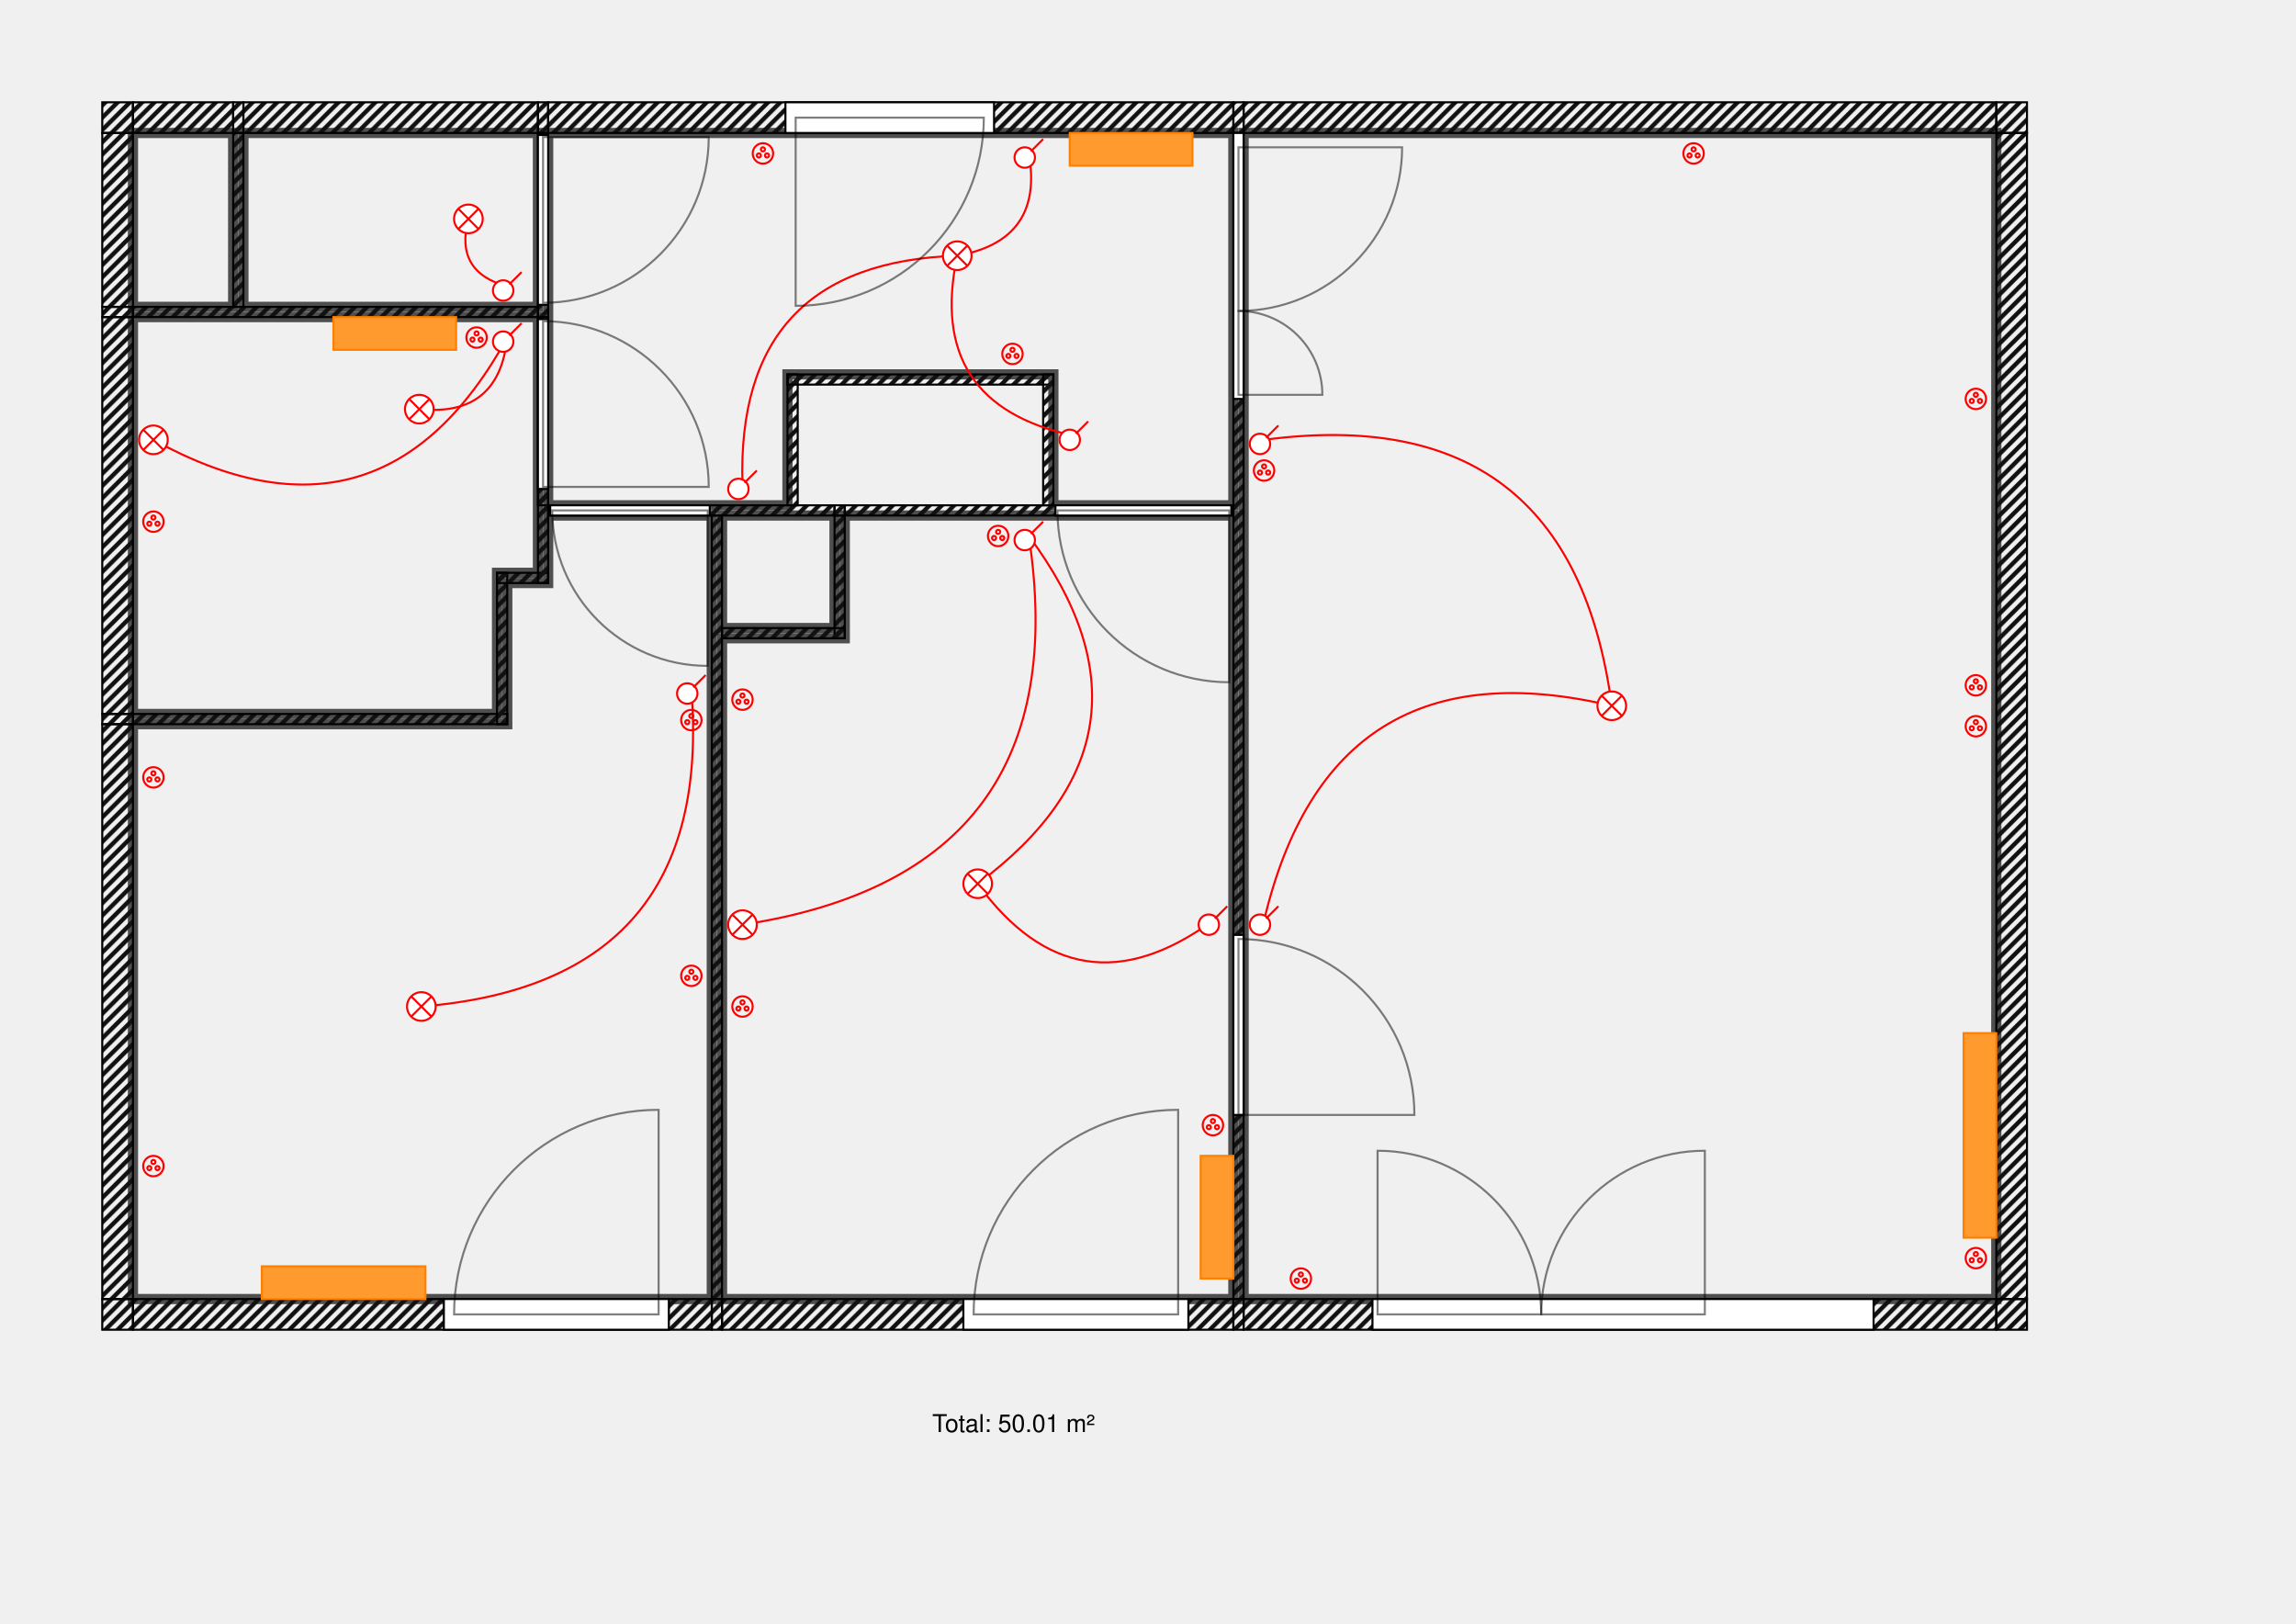
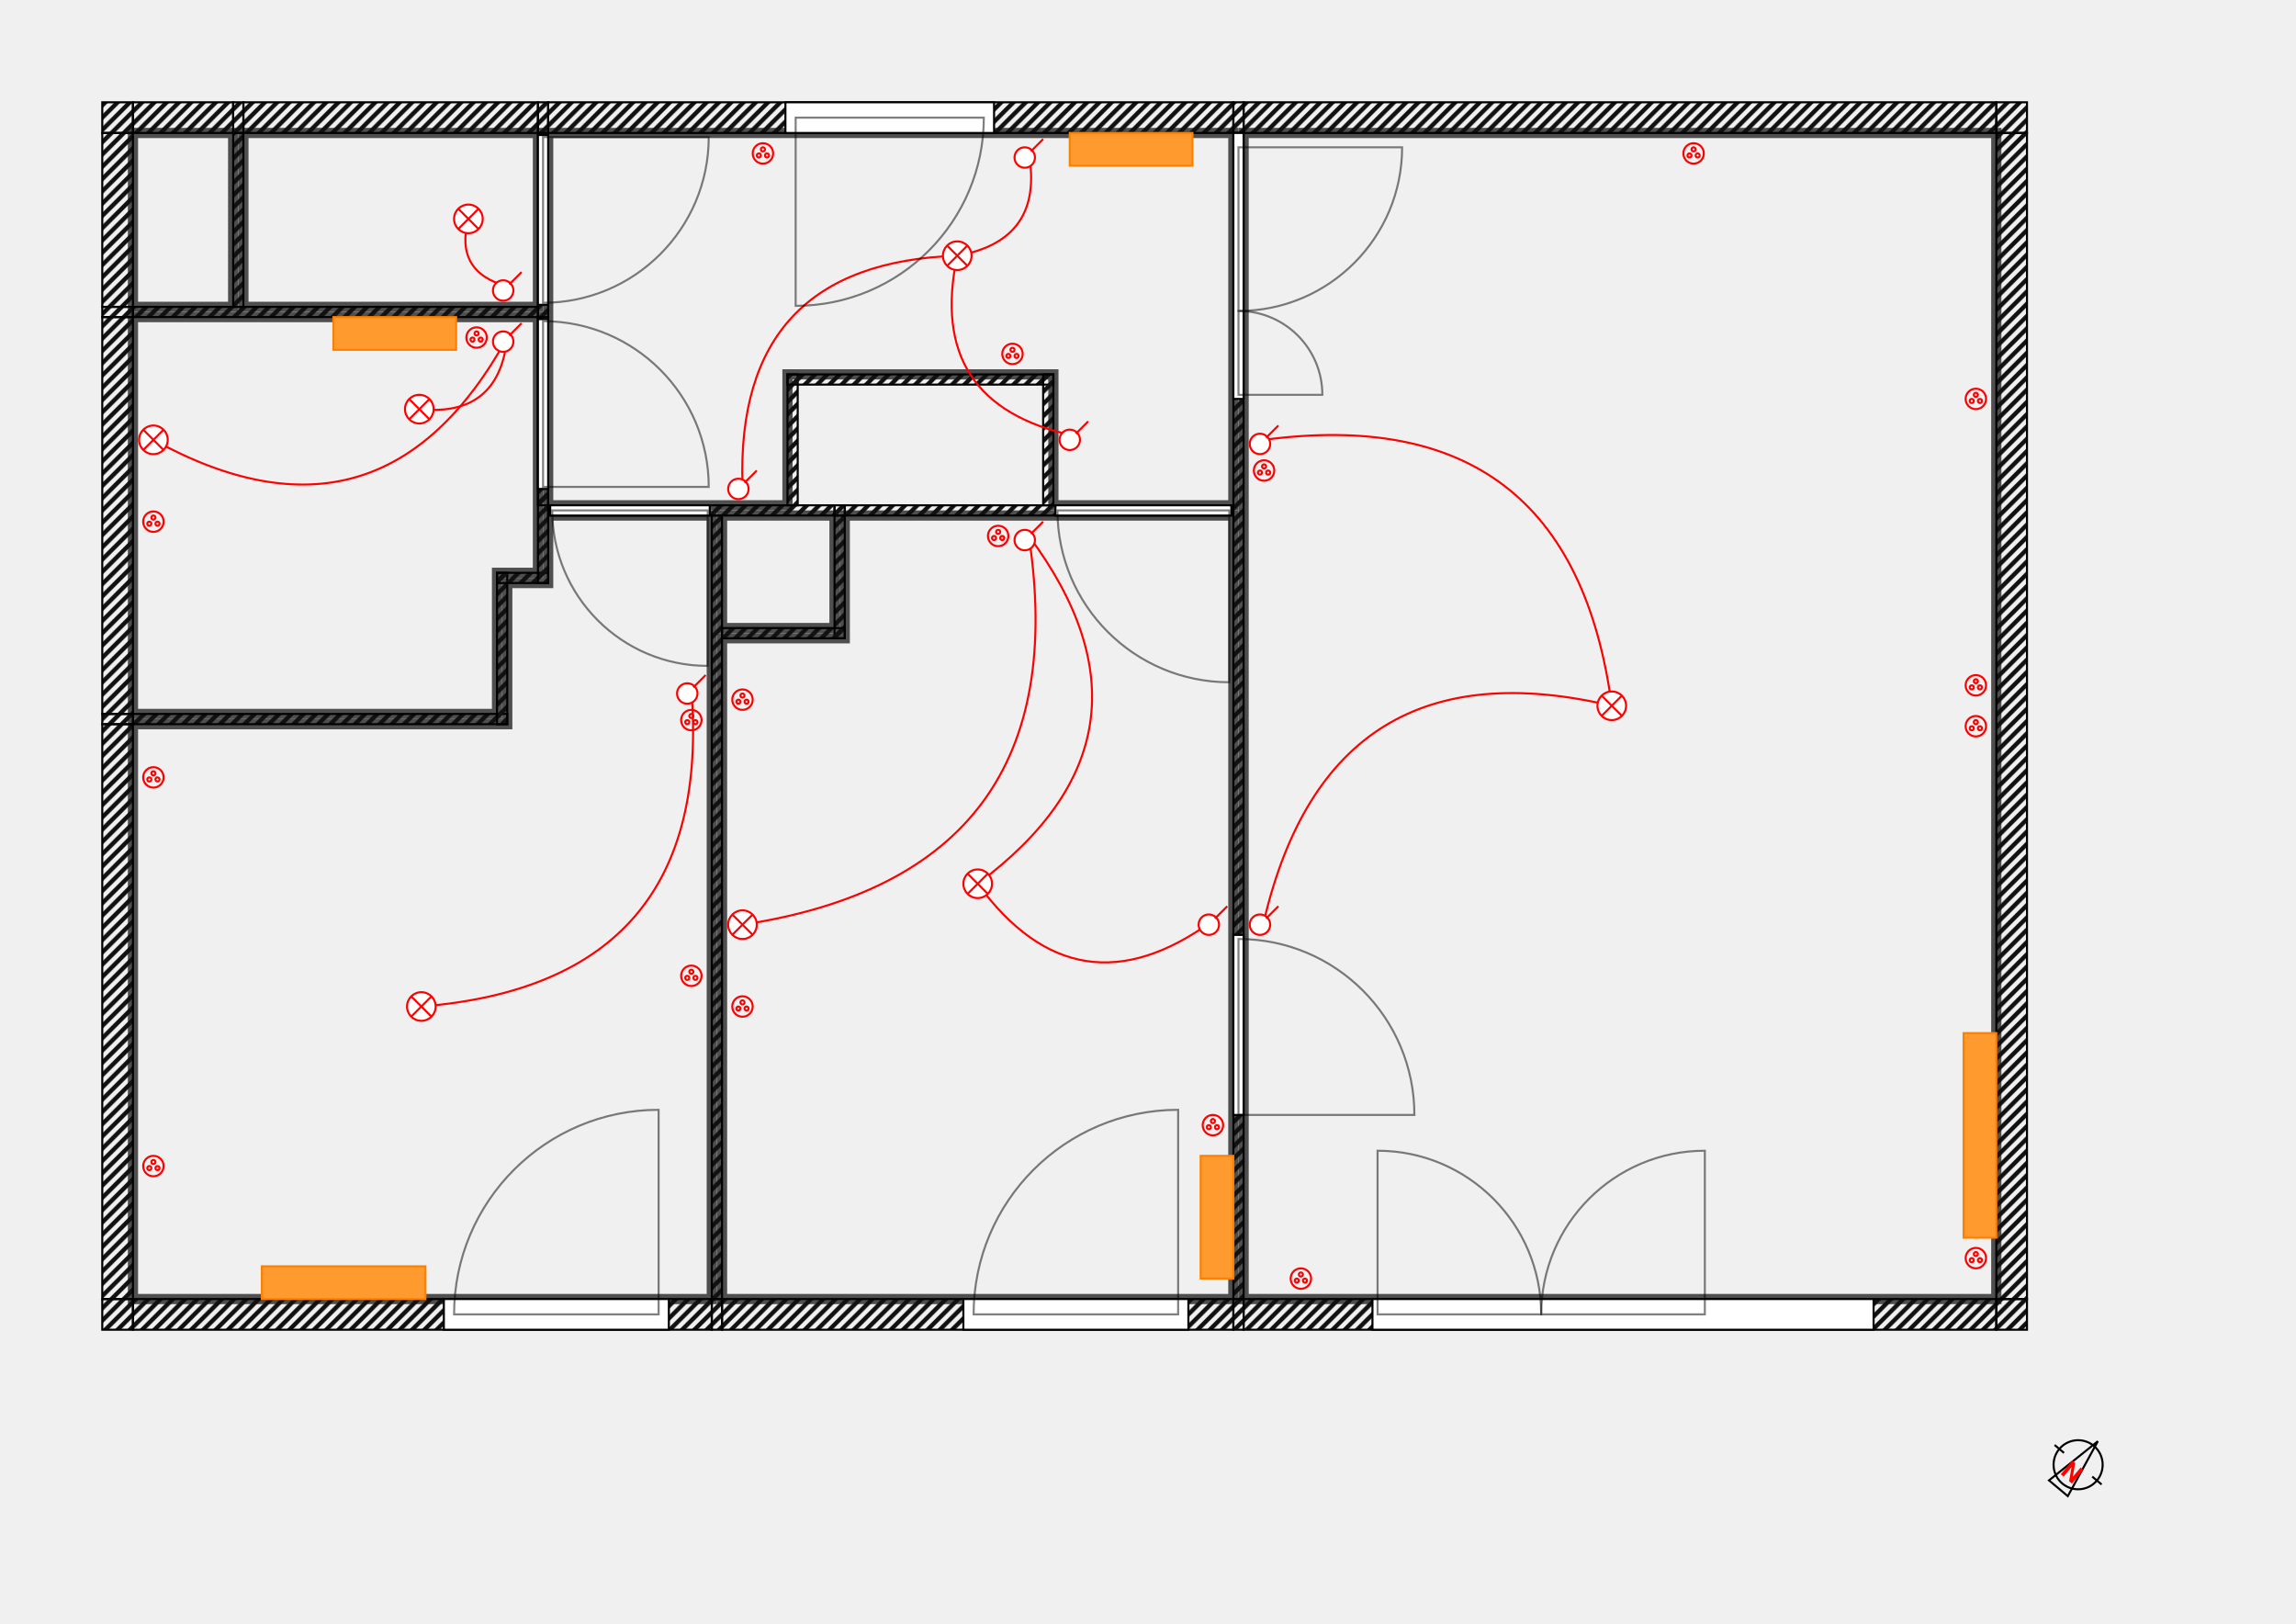
<svg xmlns="http://www.w3.org/2000/svg" xmlns:xlink="http://www.w3.org/1999/xlink" width="297mm" height="210mm">
  <style type="text/css">svg {
    font-family: "Helvetica Neue", Helvetica, Arial, sans-serif;
}

/** INTERACTIONS **/
.component-panel {
    fill: url(#steel_gradient);
    stroke: #dcdcdc;
    stroke-width: 1px;
}
.component-title {
    font-family: Arial, sans-serif;
    font-weight:bold;
}
.button {
    fill: url(#steel_gradient);
    stroke: #dcdcdc;
    stroke-width: 1px;
    pointer-events: all;
    cursor: pointer;
}
.button:hover {
    fill: url(#steel_gradient_hover);
}
.button-content {
    fill: #666666;
    pointer-events: none;
    font-family: Arial, sans-serif;
    font-weight:bold;
}

.show_hover {
    opacity: 0.0;
}

.show_hover:hover {
    opacity: 1.0;
}

.room-stroke {
    fill: rgba(255, 255, 255, 0);
    stroke: #4f4f4f;
    stroke-width: 5px;
}

.room-floor {
    fill:  url(#steel_gradient); /*rgba(245, 245, 220, 0.72);*/
    opacity: 0.8;
    stroke-width: 3px;
}

.room-name {
    font-weight: bold;
    text-decoration: underline;
}

.dimension {
    font-weight: lighter;
}

.wall {
    fill: url(#stripes);
    stroke: black;
    stroke-width: 1px;
}

use.symbol {
    stroke: red;
    fill: none;
}

.symbol-link {
    stroke: red;
    stroke-opacity: 0.4;
}</style>
  <style type="text/css">.radiator {
  fill: #FE9A2E;
  stroke: #FF8000;
}</style>
  <style type="text/css">.opening-base {
  stroke: black;
  fill: white;
}

.casement {
  fill: none;
  stroke: black;
  opacity: 0.5;
}</style>
  <defs>
    <pattern id="stripes" x="0" y="0" width="6" height="6" patternUnits="userSpaceOnUse">
      <g stroke="none" stroke-width="1" fill="none" fill-rule="evenodd">
        <g fill="#111">
          <polygon points="0 6 6 0 3 0 0 3" />
          <polygon points="6 6 6 3 3 6" />
        </g>
      </g>
    </pattern>
    <linearGradient id="steel_gradient" x1="50%" y1="100%" x2="50%" y2="0%">
      <stop offset="0%" style="stop-color:rgb(255,255,255);stop-opacity:1" />
      <stop offset="5%" style="stop-color:rgb(255,255,255);stop-opacity:1" />
      <stop offset="100%" style="stop-color:rgb(246,246,246);stop-opacity:1" />
    </linearGradient>
    <linearGradient id="steel_gradient_hover" x1="50%" y1="100%" x2="50%" y2="0%">
      <stop offset="0%" style="stop-color:rgb(246,246,246);stop-opacity:1" />
      <stop offset="5%" style="stop-color:rgb(246,246,246);stop-opacity:1" />
      <stop offset="100%" style="stop-color:rgb(255,255,255);stop-opacity:1" />
    </linearGradient>
    <g id="room-object-ceiling_light">
      <ellipse ry="7" rx="7" cy="0" cx="0" fill="#fff" />
      <line y2="5" x2="5" y1="-5" x1="-5" />
      <line y2="-5" x2="5" y1="5" x1="-5" />
    </g>
+     <g id="wall-object-switch-simple">
+       <ellipse ry="5" rx="5" cy="2" cx="-2" fill="#fff" />
+       <line y2="-7" x2="7" y1="-1" x1="1" />
+     </g>
    <g id="wall-object-power-outlet">
      <ellipse ry="5" rx="5" cy="0" cx="0" />
      <ellipse ry="1" rx="1" cy="1" cx="-2" />
      <ellipse ry="1" rx="1" cy="1" cx="2" />
      <ellipse ry="1" rx="1" cy="-2" cx="0" />
    </g>
-     <g id="wall-object-switch-simple">
-       <ellipse ry="5" rx="5" cy="2" cx="-2" fill="#fff" />
-       <line y2="-7" x2="7" y1="-1" x1="1" />
+     <g id="symbol-compass">
+       <ellipse ry="12" rx="12" cy="16" cx="16" stroke="black" fill="none" />
+       <path d="m16,1l6,30l-12,0z" stroke="black" fill="none" />
+       <line y2="16" x2="7" y1="16" x1="1" stroke="black" fill="none" />
+       <line y2="16" x2="31" y1="16" x1="25" stroke="black" fill="none" />
+       <text y="25" x="16" text-anchor="middle" font-weight="bold" fill="red">N</text>
    </g>
  </defs>
  <g id="root_component" />
  <g id="root_content">
    <g id="root_panel" transform="translate(608.0,65.0)">
      <g id="floor_apartment" class="floor">
        <polygon points="0.0,0.0 368.0,0.0 368.0,570.0 0.0,570.0" class="room-stroke" />
        <g id="room_dining_room" class="show_hover">
          <polygon points="0.0,0.0 368.0,0.0 368.0,570.0 0.0,570.0" class="room-floor" />
          <text x="184.0" y="285.0" class="room-name" text-anchor="middle">dining room</text>
          <text x="184.0" y="305.0" text-anchor="middle">20.98 m²</text>
-           <g id="segment_47282903540340">
+           <g id="segment_3061140">
            <line x1="0.0" y1="0.0" x2="0.0" y2="35.0" stroke="black" />
            <line x1="368.0" y1="0.0" x2="368.0" y2="35.0" stroke="black" />
            <line x1="0.0" y1="35.0" x2="368.0" y2="35.0" stroke="black" />
            <text x="184.0" y="50.0" text-anchor="middle" transform="rotate(0.0 184.0, 50.0)" class="dimension">368cm</text>
          </g>
-           <g id="segment_47282900098480">
+           <g id="segment_3058220">
            <line x1="368.0" y1="0.0" x2="333.0" y2="0.0" stroke="black" />
            <line x1="368.0" y1="570.0" x2="333.0" y2="570.0" stroke="black" />
            <line x1="333.0" y1="0.0" x2="333.0" y2="570.0" stroke="black" />
            <text x="318.0" y="285.0" text-anchor="middle" transform="rotate(90.0 318.0, 285.0)" class="dimension">570cm</text>
          </g>
-           <g id="segment_47282900097180">
+           <g id="segment_3056400">
            <line x1="368.0" y1="570.0" x2="368.0" y2="535.0" stroke="black" />
            <line x1="0.0" y1="570.0" x2="0.0" y2="535.0" stroke="black" />
            <line x1="368.0" y1="535.0" x2="0.0" y2="535.0" stroke="black" />
            <text x="184.0" y="520.0" text-anchor="middle" transform="rotate(0.0 184.0, 520.0)" class="dimension">368cm</text>
          </g>
-           <g id="segment_47282901286660">
+           <g id="segment_3177480">
            <line x1="0.0" y1="570.0" x2="25.0" y2="570.0" stroke="black" />
            <line x1="0.0" y1="0.0" x2="25.0" y2="0.0" stroke="black" />
            <line x1="25.0" y1="570.0" x2="25.0" y2="0.0" stroke="black" />
            <text x="40.0" y="285.0" text-anchor="middle" transform="rotate(90.0 40.0, 285.0)" class="dimension">570cm</text>
          </g>
        </g>
        <polygon points="-5.0,0.0 -340.0,0.0 -340.0,182.0 -223.0,182.0 -223.0,118.0 -93.0,118.0 -93.0,182.0 -5.0,182.0" class="room-stroke" />
        <g id="room_hall" class="show_hover">
          <polygon points="-5.0,0.0 -340.0,0.0 -340.0,182.0 -223.0,182.0 -223.0,118.0 -93.0,118.0 -93.0,182.0 -5.0,182.0" class="room-floor" />
          <text x="-172.5" y="91.0" class="room-name" text-anchor="middle">hall</text>
          <text x="-172.5" y="111.0" text-anchor="middle">5.27 m²</text>
-           <g id="segment_47282900132620">
+           <g id="segment_19333080">
            <line x1="-5.0" y1="0.0" x2="-5.0" y2="35.0" stroke="black" />
            <line x1="-340.0" y1="0.0" x2="-340.0" y2="35.0" stroke="black" />
            <line x1="-5.0" y1="35.0" x2="-340.0" y2="35.0" stroke="black" />
            <text x="-172.5" y="50.0" text-anchor="middle" transform="rotate(0.0 -172.5, 50.0)" class="dimension">335cm</text>
          </g>
-           <g id="segment_47282903413100">
+           <g id="segment_23293440">
            <line x1="-340.0" y1="0.0" x2="-315.0" y2="0.0" stroke="black" />
            <line x1="-340.0" y1="182.0" x2="-315.0" y2="182.0" stroke="black" />
            <line x1="-315.0" y1="0.0" x2="-315.0" y2="182.0" stroke="black" />
            <text x="-300.0" y="91.0" text-anchor="middle" transform="rotate(90.0 -300.0, 91.0)" class="dimension">182cm</text>
          </g>
-           <g id="segment_47282902701960">
+           <g id="segment_21484840">
            <line x1="-340.0" y1="182.0" x2="-340.0" y2="157.0" stroke="black" />
            <line x1="-223.0" y1="182.0" x2="-223.0" y2="157.0" stroke="black" />
            <line x1="-340.0" y1="157.0" x2="-223.0" y2="157.0" stroke="black" />
            <text x="-281.5" y="142.0" text-anchor="middle" transform="rotate(0.0 -281.5, 142.0)" class="dimension">117cm</text>
          </g>
-           <g id="segment_47282900145860">
+           <g id="segment_19329120">
            <line x1="-223.0" y1="182.0" x2="-248.0" y2="182.0" stroke="black" />
            <line x1="-223.0" y1="118.0" x2="-248.0" y2="118.0" stroke="black" />
            <line x1="-248.0" y1="182.0" x2="-248.0" y2="118.0" stroke="black" />
            <text x="-263.0" y="150.0" text-anchor="middle" transform="rotate(90.0 -263.0, 150.0)" class="dimension">64cm</text>
          </g>
-           <g id="segment_47282900144280">
+           <g id="segment_19328140">
            <line x1="-223.0" y1="118.0" x2="-223.0" y2="93.0" stroke="black" />
            <line x1="-93.0" y1="118.0" x2="-93.0" y2="93.0" stroke="black" />
            <line x1="-223.0" y1="93.0" x2="-93.0" y2="93.0" stroke="black" />
            <text x="-158.0" y="78.0" text-anchor="middle" transform="rotate(0.0 -158.0, 78.0)" class="dimension">130cm</text>
          </g>
-           <g id="segment_47282900142300">
+           <g id="segment_19326600">
            <line x1="-93.0" y1="118.0" x2="-68.0" y2="118.0" stroke="black" />
            <line x1="-93.0" y1="182.0" x2="-68.0" y2="182.0" stroke="black" />
            <line x1="-68.0" y1="118.0" x2="-68.0" y2="182.0" stroke="black" />
            <text x="-53.0" y="150.0" text-anchor="middle" transform="rotate(90.0 -53.0, 150.0)" class="dimension">64cm</text>
          </g>
-           <g id="segment_47282901876960">
+           <g id="segment_3274320">
            <line x1="-93.0" y1="182.0" x2="-93.0" y2="157.0" stroke="black" />
            <line x1="-5.0" y1="182.0" x2="-5.0" y2="157.0" stroke="black" />
            <line x1="-93.0" y1="157.0" x2="-5.0" y2="157.0" stroke="black" />
            <text x="-49.0" y="142.0" text-anchor="middle" transform="rotate(0.0 -49.0, 142.0)" class="dimension">88cm</text>
          </g>
-           <g id="segment_47282901280000">
+           <g id="segment_3144540">
            <line x1="-5.0" y1="182.0" x2="-30.0" y2="182.0" stroke="black" />
            <line x1="-5.0" y1="0.0" x2="-30.0" y2="0.0" stroke="black" />
            <line x1="-30.0" y1="182.0" x2="-30.0" y2="0.0" stroke="black" />
            <text x="-45.0" y="91.0" text-anchor="middle" transform="rotate(90.0 -45.0, 91.0)" class="dimension">182cm</text>
          </g>
        </g>
        <polygon points="-345.0,0.0 -345.0,85.0 -489.0,85.0 -489.0,0.0" class="room-stroke" />
        <g id="room_toilets" class="show_hover">
          <polygon points="-345.0,0.0 -345.0,85.0 -489.0,85.0 -489.0,0.0" class="room-floor" />
          <text x="-417.0" y="42.5" class="room-name" text-anchor="middle">toilets</text>
          <text x="-417.0" y="62.5" text-anchor="middle">1.22 m²</text>
-           <g id="segment_47282903409340">
+           <g id="segment_23277960">
            <line x1="-345.0" y1="0.0" x2="-370.0" y2="0.0" stroke="black" />
            <line x1="-345.0" y1="85.0" x2="-370.0" y2="85.0" stroke="black" />
            <line x1="-370.0" y1="0.0" x2="-370.0" y2="85.0" stroke="black" />
            <text x="-385.0" y="42.5" text-anchor="middle" transform="rotate(90.0 -385.0, 42.5)" class="dimension">85cm</text>
          </g>
-           <g id="segment_47282900120340">
+           <g id="segment_3159240">
            <line x1="-345.0" y1="85.0" x2="-345.0" y2="60.0" stroke="black" />
            <line x1="-489.0" y1="85.0" x2="-489.0" y2="60.0" stroke="black" />
            <line x1="-345.0" y1="60.0" x2="-489.0" y2="60.0" stroke="black" />
            <text x="-417.0" y="45.0" text-anchor="middle" transform="rotate(0.0 -417.0, 45.0)" class="dimension">144cm</text>
          </g>
-           <g id="segment_47282901539760">
+           <g id="segment_23308680">
            <line x1="-489.0" y1="85.0" x2="-464.0" y2="85.0" stroke="black" />
            <line x1="-489.0" y1="0.0" x2="-464.0" y2="0.0" stroke="black" />
            <line x1="-464.0" y1="85.0" x2="-464.0" y2="0.0" stroke="black" />
            <text x="-449.0" y="42.5" text-anchor="middle" transform="rotate(90.0 -449.0, 42.5)" class="dimension">85cm</text>
          </g>
-           <g id="segment_47282900982760">
+           <g id="segment_23023120">
            <line x1="-489.0" y1="0.0" x2="-489.0" y2="35.0" stroke="black" />
            <line x1="-345.0" y1="0.0" x2="-345.0" y2="35.0" stroke="black" />
            <line x1="-489.0" y1="35.0" x2="-345.0" y2="35.0" stroke="black" />
            <text x="-417.0" y="50.0" text-anchor="middle" transform="rotate(0.0 -417.0, 50.0)" class="dimension">144cm</text>
          </g>
        </g>
        <polygon points="-494.0,0.0 -494.0,85.0 -543.0,85.0 -543.0,0.0" class="room-stroke" />
        <g id="room_cmv" class="show_hover">
          <polygon points="-494.0,0.0 -494.0,85.0 -543.0,85.0 -543.0,0.0" class="room-floor" />
          <text x="-518.5" y="42.5" class="room-name" text-anchor="middle">CMV</text>
          <text x="-518.5" y="62.5" text-anchor="middle">0.42 m²</text>
-           <g id="segment_47282901535160">
+           <g id="segment_23290340">
            <line x1="-494.0" y1="0.0" x2="-519.0" y2="0.0" stroke="black" />
            <line x1="-494.0" y1="85.0" x2="-519.0" y2="85.0" stroke="black" />
            <line x1="-519.0" y1="0.0" x2="-519.0" y2="85.0" stroke="black" />
            <text x="-534.0" y="42.5" text-anchor="middle" transform="rotate(90.0 -534.0, 42.5)" class="dimension">85cm</text>
          </g>
-           <g id="segment_47282900114560">
+           <g id="segment_3126980">
            <line x1="-494.0" y1="85.0" x2="-494.0" y2="60.0" stroke="black" />
            <line x1="-543.0" y1="85.0" x2="-543.0" y2="60.0" stroke="black" />
            <line x1="-494.0" y1="60.0" x2="-543.0" y2="60.0" stroke="black" />
            <text x="-518.5" y="45.0" text-anchor="middle" transform="rotate(0.0 -518.5, 45.0)" class="dimension">49cm</text>
          </g>
-           <g id="segment_47282901299440">
+           <g id="segment_23256360">
            <line x1="-543.0" y1="85.0" x2="-508.0" y2="85.0" stroke="black" />
            <line x1="-543.0" y1="0.0" x2="-508.0" y2="0.0" stroke="black" />
            <line x1="-508.0" y1="85.0" x2="-508.0" y2="0.0" stroke="black" />
            <text x="-493.0" y="42.5" text-anchor="middle" transform="rotate(90.0 -493.0, 42.5)" class="dimension">85cm</text>
          </g>
-           <g id="segment_47282901296740">
+           <g id="segment_23253420">
            <line x1="-543.0" y1="0.0" x2="-543.0" y2="35.0" stroke="black" />
            <line x1="-494.0" y1="0.0" x2="-494.0" y2="35.0" stroke="black" />
            <line x1="-543.0" y1="35.0" x2="-494.0" y2="35.0" stroke="black" />
            <text x="-518.5" y="50.0" text-anchor="middle" transform="rotate(0.0 -518.5, 50.0)" class="dimension">49cm</text>
          </g>
        </g>
        <polygon points="-345.0,90.0 -543.0,90.0 -543.0,284.0 -365.0,284.0 -365.0,215.0 -345.0,215.0" class="room-stroke" />
        <g id="room_bathroom" class="show_hover">
          <polygon points="-345.0,90.0 -543.0,90.0 -543.0,284.0 -365.0,284.0 -365.0,215.0 -345.0,215.0" class="room-floor" />
          <text x="-444.0" y="187.0" class="room-name" text-anchor="middle">bathroom</text>
          <text x="-444.0" y="207.0" text-anchor="middle">3.7 m²</text>
-           <g id="segment_47282900108480">
+           <g id="segment_3106540">
            <line x1="-345.0" y1="90.0" x2="-345.0" y2="115.0" stroke="black" />
            <line x1="-543.0" y1="90.0" x2="-543.0" y2="115.0" stroke="black" />
            <line x1="-345.0" y1="115.0" x2="-543.0" y2="115.0" stroke="black" />
            <text x="-444.0" y="130.0" text-anchor="middle" transform="rotate(0.0 -444.0, 130.0)" class="dimension">198cm</text>
          </g>
-           <g id="segment_47282901627920">
+           <g id="segment_23293100">
            <line x1="-543.0" y1="90.0" x2="-508.0" y2="90.0" stroke="black" />
            <line x1="-543.0" y1="284.0" x2="-508.0" y2="284.0" stroke="black" />
            <line x1="-508.0" y1="90.0" x2="-508.0" y2="284.0" stroke="black" />
            <text x="-493.0" y="187.0" text-anchor="middle" transform="rotate(90.0 -493.0, 187.0)" class="dimension">194cm</text>
          </g>
-           <g id="segment_47282903299840">
+           <g id="segment_23492340">
            <line x1="-543.0" y1="284.0" x2="-543.0" y2="259.0" stroke="black" />
            <line x1="-365.0" y1="284.0" x2="-365.0" y2="259.0" stroke="black" />
            <line x1="-543.0" y1="259.0" x2="-365.0" y2="259.0" stroke="black" />
            <text x="-454.0" y="244.0" text-anchor="middle" transform="rotate(0.0 -454.0, 244.0)" class="dimension">178cm</text>
          </g>
-           <g id="segment_47282903175760">
+           <g id="segment_23313860">
            <line x1="-365.0" y1="284.0" x2="-390.0" y2="284.0" stroke="black" />
            <line x1="-365.0" y1="215.0" x2="-390.0" y2="215.0" stroke="black" />
            <line x1="-390.0" y1="284.0" x2="-390.0" y2="215.0" stroke="black" />
            <text x="-405.0" y="249.5" text-anchor="middle" transform="rotate(90.0 -405.0, 249.5)" class="dimension">69cm</text>
          </g>
-           <g id="segment_47282903097920">
+           <g id="segment_23009600">
            <line x1="-365.0" y1="215.0" x2="-365.0" y2="190.0" stroke="black" />
            <line x1="-345.0" y1="215.0" x2="-345.0" y2="190.0" stroke="black" />
            <line x1="-365.0" y1="190.0" x2="-345.0" y2="190.0" stroke="black" />
            <text x="-355.0" y="175.0" text-anchor="middle" transform="rotate(0.0 -355.0, 175.0)" class="dimension">20cm</text>
          </g>
-           <g id="segment_47282902981100">
+           <g id="segment_21547640">
            <line x1="-345.0" y1="215.0" x2="-370.0" y2="215.0" stroke="black" />
            <line x1="-345.0" y1="90.0" x2="-370.0" y2="90.0" stroke="black" />
            <line x1="-370.0" y1="215.0" x2="-370.0" y2="90.0" stroke="black" />
            <text x="-385.0" y="152.5" text-anchor="middle" transform="rotate(90.0 -385.0, 152.5)" class="dimension">125cm</text>
          </g>
        </g>
        <polygon points="-543.0,289.0 -360.0,289.0 -360.0,220.0 -340.0,220.0 -340.0,187.0 -260.0,187.0 -260.0,570.0 -543.0,570.0" class="room-stroke" />
        <g id="room_bedroom" class="show_hover">
          <polygon points="-543.0,289.0 -360.0,289.0 -360.0,220.0 -340.0,220.0 -340.0,187.0 -260.0,187.0 -260.0,570.0 -543.0,570.0" class="room-floor" />
          <text x="-401.5" y="378.5" class="room-name" text-anchor="middle">bedroom</text>
          <text x="-401.5" y="398.5" text-anchor="middle">8.91 m²</text>
-           <g id="segment_47282903295340">
+           <g id="segment_23445140">
            <line x1="-543.0" y1="289.0" x2="-543.0" y2="314.0" stroke="black" />
            <line x1="-360.0" y1="289.0" x2="-360.0" y2="314.0" stroke="black" />
            <line x1="-543.0" y1="314.0" x2="-360.0" y2="314.0" stroke="black" />
            <text x="-451.5" y="329.0" text-anchor="middle" transform="rotate(0.0 -451.5, 329.0)" class="dimension">183cm</text>
          </g>
-           <g id="segment_47282903162280">
+           <g id="segment_23297460">
            <line x1="-360.0" y1="289.0" x2="-335.0" y2="289.0" stroke="black" />
            <line x1="-360.0" y1="220.0" x2="-335.0" y2="220.0" stroke="black" />
            <line x1="-335.0" y1="289.0" x2="-335.0" y2="220.0" stroke="black" />
            <text x="-320.0" y="254.5" text-anchor="middle" transform="rotate(90.0 -320.0, 254.5)" class="dimension">69cm</text>
          </g>
-           <g id="segment_47282903093380">
+           <g id="segment_22994480">
            <line x1="-360.0" y1="220.0" x2="-360.0" y2="245.0" stroke="black" />
            <line x1="-340.0" y1="220.0" x2="-340.0" y2="245.0" stroke="black" />
            <line x1="-360.0" y1="245.0" x2="-340.0" y2="245.0" stroke="black" />
            <text x="-350.0" y="260.0" text-anchor="middle" transform="rotate(0.0 -350.0, 260.0)" class="dimension">20cm</text>
          </g>
-           <g id="segment_47282902976660">
+           <g id="segment_21468060">
            <line x1="-340.0" y1="220.0" x2="-315.0" y2="220.0" stroke="black" />
            <line x1="-340.0" y1="187.0" x2="-315.0" y2="187.0" stroke="black" />
            <line x1="-315.0" y1="220.0" x2="-315.0" y2="187.0" stroke="black" />
            <text x="-300.0" y="203.5" text-anchor="middle" transform="rotate(90.0 -300.0, 203.5)" class="dimension">33cm</text>
          </g>
-           <g id="segment_47282902696540">
+           <g id="segment_21376780">
            <line x1="-340.0" y1="187.0" x2="-340.0" y2="212.0" stroke="black" />
            <line x1="-260.0" y1="187.0" x2="-260.0" y2="212.0" stroke="black" />
            <line x1="-340.0" y1="212.0" x2="-260.0" y2="212.0" stroke="black" />
            <text x="-300.0" y="227.0" text-anchor="middle" transform="rotate(0.0 -300.0, 227.0)" class="dimension">80cm</text>
          </g>
-           <g id="segment_47282903692040">
+           <g id="segment_3063680">
            <line x1="-260.0" y1="187.0" x2="-285.0" y2="187.0" stroke="black" />
            <line x1="-260.0" y1="570.0" x2="-285.0" y2="570.0" stroke="black" />
            <line x1="-285.0" y1="187.0" x2="-285.0" y2="570.0" stroke="black" />
            <text x="-300.0" y="378.5" text-anchor="middle" transform="rotate(90.0 -300.0, 378.5)" class="dimension">383cm</text>
          </g>
-           <g id="segment_47282902868320">
+           <g id="segment_23510640">
            <line x1="-260.0" y1="570.0" x2="-260.0" y2="535.0" stroke="black" />
            <line x1="-543.0" y1="570.0" x2="-543.0" y2="535.0" stroke="black" />
            <line x1="-260.0" y1="535.0" x2="-543.0" y2="535.0" stroke="black" />
            <text x="-401.5" y="520.0" text-anchor="middle" transform="rotate(0.0 -401.5, 520.0)" class="dimension">283cm</text>
          </g>
-           <g id="segment_47282902883980">
+           <g id="segment_23504560">
            <line x1="-543.0" y1="570.0" x2="-508.0" y2="570.0" stroke="black" />
            <line x1="-543.0" y1="289.0" x2="-508.0" y2="289.0" stroke="black" />
            <line x1="-508.0" y1="570.0" x2="-508.0" y2="289.0" stroke="black" />
            <text x="-493.0" y="429.5" text-anchor="middle" transform="rotate(90.0 -493.0, 429.5)" class="dimension">281cm</text>
          </g>
        </g>
        <polygon points="-255.0,570.0 -5.0,570.0 -5.0,187.0 -195.0,187.0 -195.0,247.0 -255.0,247.0" class="room-stroke" />
        <g id="room_kitchen" class="show_hover">
          <polygon points="-255.0,570.0 -5.0,570.0 -5.0,187.0 -195.0,187.0 -195.0,247.0 -255.0,247.0" class="room-floor" />
          <text x="-130.0" y="378.5" class="room-name" text-anchor="middle">kitchen</text>
          <text x="-130.0" y="398.5" text-anchor="middle">9.22 m²</text>
-           <g id="segment_47282902963220">
+           <g id="segment_3062680">
            <line x1="-255.0" y1="570.0" x2="-255.0" y2="535.0" stroke="black" />
            <line x1="-5.0" y1="570.0" x2="-5.0" y2="535.0" stroke="black" />
            <line x1="-255.0" y1="535.0" x2="-5.0" y2="535.0" stroke="black" />
            <text x="-130.0" y="520.0" text-anchor="middle" transform="rotate(0.0 -130.0, 520.0)" class="dimension">250cm</text>
          </g>
-           <g id="segment_47282901266220">
+           <g id="segment_3112680">
            <line x1="-5.0" y1="570.0" x2="-30.0" y2="570.0" stroke="black" />
            <line x1="-5.0" y1="187.0" x2="-30.0" y2="187.0" stroke="black" />
            <line x1="-30.0" y1="570.0" x2="-30.0" y2="187.0" stroke="black" />
            <text x="-45.0" y="378.5" text-anchor="middle" transform="rotate(90.0 -45.0, 378.5)" class="dimension">383cm</text>
          </g>
-           <g id="segment_47282901752920">
+           <g id="segment_3175500">
            <line x1="-5.0" y1="187.0" x2="-5.0" y2="212.0" stroke="black" />
            <line x1="-195.0" y1="187.0" x2="-195.0" y2="212.0" stroke="black" />
            <line x1="-5.0" y1="212.0" x2="-195.0" y2="212.0" stroke="black" />
            <text x="-100.0" y="227.0" text-anchor="middle" transform="rotate(0.0 -100.0, 227.0)" class="dimension">190cm</text>
          </g>
-           <g id="segment_47282901165200">
+           <g id="segment_23383100">
            <line x1="-195.0" y1="187.0" x2="-170.0" y2="187.0" stroke="black" />
            <line x1="-195.0" y1="247.0" x2="-170.0" y2="247.0" stroke="black" />
            <line x1="-170.0" y1="187.0" x2="-170.0" y2="247.0" stroke="black" />
            <text x="-155.0" y="217.0" text-anchor="middle" transform="rotate(90.0 -155.0, 217.0)" class="dimension">60cm</text>
          </g>
-           <g id="segment_47282900148920">
+           <g id="segment_23170440">
            <line x1="-195.0" y1="247.0" x2="-195.0" y2="272.0" stroke="black" />
            <line x1="-255.0" y1="247.0" x2="-255.0" y2="272.0" stroke="black" />
            <line x1="-195.0" y1="272.0" x2="-255.0" y2="272.0" stroke="black" />
            <text x="-225.0" y="287.0" text-anchor="middle" transform="rotate(0.0 -225.0, 287.0)" class="dimension">60cm</text>
          </g>
-           <g id="segment_47282903678080">
+           <g id="segment_23454320">
            <line x1="-255.0" y1="247.0" x2="-230.0" y2="247.0" stroke="black" />
            <line x1="-255.0" y1="570.0" x2="-230.0" y2="570.0" stroke="black" />
            <line x1="-230.0" y1="247.0" x2="-230.0" y2="570.0" stroke="black" />
            <text x="-215.0" y="408.5" text-anchor="middle" transform="rotate(90.0 -215.0, 408.5)" class="dimension">323cm</text>
          </g>
        </g>
        <polygon points="-255.0,187.0 -200.0,187.0 -200.0,242.0 -255.0,242.0" class="room-stroke" />
        <g id="room_gas_line" class="show_hover">
          <polygon points="-255.0,187.0 -200.0,187.0 -200.0,242.0 -255.0,242.0" class="room-floor" />
          <text x="-227.5" y="214.5" class="room-name" text-anchor="middle">gas line</text>
          <text x="-227.5" y="234.5" text-anchor="middle">0.3 m²</text>
-           <g id="segment_47282903827800">
+           <g id="segment_21356960">
            <line x1="-255.0" y1="187.0" x2="-255.0" y2="212.0" stroke="black" />
            <line x1="-200.0" y1="187.0" x2="-200.0" y2="212.0" stroke="black" />
            <line x1="-255.0" y1="212.0" x2="-200.0" y2="212.0" stroke="black" />
            <text x="-227.5" y="227.0" text-anchor="middle" transform="rotate(0.0 -227.5, 227.0)" class="dimension">55cm</text>
          </g>
-           <g id="segment_47282901156020">
+           <g id="segment_23361880">
            <line x1="-200.0" y1="187.0" x2="-225.0" y2="187.0" stroke="black" />
            <line x1="-200.0" y1="242.0" x2="-225.0" y2="242.0" stroke="black" />
            <line x1="-225.0" y1="187.0" x2="-225.0" y2="242.0" stroke="black" />
            <text x="-240.0" y="214.5" text-anchor="middle" transform="rotate(90.0 -240.0, 214.5)" class="dimension">55cm</text>
          </g>
-           <g id="segment_47282900137380">
+           <g id="segment_23024540">
            <line x1="-200.0" y1="242.0" x2="-200.0" y2="217.0" stroke="black" />
            <line x1="-255.0" y1="242.0" x2="-255.0" y2="217.0" stroke="black" />
            <line x1="-200.0" y1="217.0" x2="-255.0" y2="217.0" stroke="black" />
            <text x="-227.5" y="202.0" text-anchor="middle" transform="rotate(0.0 -227.5, 202.0)" class="dimension">55cm</text>
          </g>
-           <g id="segment_47282903671660">
+           <g id="segment_23414680">
            <line x1="-255.0" y1="242.0" x2="-230.0" y2="242.0" stroke="black" />
            <line x1="-255.0" y1="187.0" x2="-230.0" y2="187.0" stroke="black" />
            <line x1="-230.0" y1="242.0" x2="-230.0" y2="187.0" stroke="black" />
            <text x="-215.0" y="214.5" text-anchor="middle" transform="rotate(90.0 -215.0, 214.5)" class="dimension">55cm</text>
          </g>
        </g>
        <g id="wall_dining_room_0">
          <polygon points="0.0,0.0 368.0,0.0 368.0,-15.0 0.0,-15.0" class="wall" />
        </g>
        <g id="wall_dining_room_1">
          <polygon points="368.0,0.0 368.0,570.0 383.0,570.0 383.0,0.0" class="wall" />
        </g>
        <g id="wall_dining_room_2">
          <polygon points="368.0,570.0 0.0,570.0 0.0,585.0 368.0,585.0" class="wall" />
        </g>
        <g id="wall_hall_0">
          <polygon points="-5.0,0.0 -340.0,0.0 -340.0,-15.0 -5.0,-15.0" class="wall" />
        </g>
        <g id="wall_hall_3">
          <polygon points="-223.0,182.0 -223.0,118.0 -218.0,118.0 -218.0,182.0" class="wall" />
        </g>
        <g id="wall_hall_4">
          <polygon points="-223.0,118.0 -93.0,118.0 -93.0,123.0 -223.0,123.0" class="wall" />
        </g>
        <g id="wall_hall_5">
          <polygon points="-93.0,118.0 -93.0,182.0 -98.0,182.0 -98.0,118.0" class="wall" />
        </g>
        <g id="wall_toilets_3">
          <polygon points="-489.0,0.0 -345.0,0.0 -345.0,-15.0 -489.0,-15.0" class="wall" />
        </g>
        <g id="wall_cmv_2">
          <polygon points="-543.0,85.0 -543.0,0.0 -558.0,0.0 -558.0,85.0" class="wall" />
        </g>
        <g id="wall_cmv_3">
          <polygon points="-543.0,0.0 -494.0,0.0 -494.0,-15.0 -543.0,-15.0" class="wall" />
        </g>
        <g id="wall_bathroom_1">
          <polygon points="-543.0,90.0 -543.0,284.0 -558.0,284.0 -558.0,90.0" class="wall" />
        </g>
        <g id="wall_bedroom_6">
          <polygon points="-260.0,570.0 -543.0,570.0 -543.0,585.0 -260.0,585.0" class="wall" />
        </g>
        <g id="wall_bedroom_7">
          <polygon points="-543.0,570.0 -543.0,289.0 -558.0,289.0 -558.0,570.0" class="wall" />
        </g>
        <g id="wall_kitchen_0">
          <polygon points="-255.0,570.0 -5.0,570.0 -5.0,585.0 -255.0,585.0" class="wall" />
        </g>
        <g id="wall_hall_toilets_toilets_hall">
          <polygon points="-340.0,0.0 -340.0,85.0 -340.0,182.0 -345.0,182.0 -345.0,85.0 -345.0,0.0" class="wall" />
        </g>
        <g id="wall_hall_6_kitchen_2">
          <polygon points="-195.0,182.0 -93.0,182.0 -5.0,182.0 -5.0,187.0 -93.0,187.0 -195.0,187.0" class="wall" />
        </g>
        <g id="wall_toilets_cmv_cmv_0">
          <polygon points="-494.0,85.0 -494.0,0.0 -489.0,0.0 -489.0,85.0" class="wall" />
        </g>
        <g id="wall_cmv_1_toilets_bathroom_bathroom_0">
          <polygon points="-345.0,90.0 -489.0,90.0 -494.0,90.0 -543.0,90.0 -543.0,85.0 -494.0,85.0 -489.0,85.0 -345.0,85.0" class="wall" />
        </g>
        <g id="wall_bathroom_bedroom_bathroom_bedroom2">
          <polygon points="-543.0,284.0 -365.0,284.0 -360.0,284.0 -360.0,289.0 -365.0,289.0 -543.0,289.0" class="wall" />
        </g>
        <g id="wall_bathroom_3_bedroom_1">
          <polygon points="-365.0,289.0 -365.0,284.0 -365.0,220.0 -365.0,215.0 -360.0,215.0 -360.0,220.0 -360.0,284.0 -360.0,289.0" class="wall" />
        </g>
        <g id="wall_bathroom_4_bedroom_2">
          <polygon points="-365.0,215.0 -360.0,215.0 -345.0,215.0 -340.0,215.0 -340.0,220.0 -345.0,220.0 -360.0,220.0 -365.0,220.0" class="wall" />
        </g>
        <g id="wall_bathroom_hall_bedroom_3">
          <polygon points="-345.0,220.0 -345.0,215.0 -345.0,187.0 -345.0,90.0 -340.0,90.0 -340.0,187.0 -340.0,215.0 -340.0,220.0" class="wall" />
        </g>
        <g id="wall_kitchen_dining_room_dining_room_hall_dining_room_hall2">
          <polygon points="-5.0,570.0 -5.0,187.0 -5.0,182.0 -5.0,0.0 0.0,0.0 0.0,182.0 0.0,187.0 0.0,570.0" class="wall" />
        </g>
        <g id="wall_kitchen_3_gas_line_1">
          <polygon points="-195.0,187.0 -195.0,242.0 -195.0,247.0 -200.0,247.0 -200.0,242.0 -200.0,187.0" class="wall" />
        </g>
        <g id="wall_kitchen_4_gas_line_2">
          <polygon points="-195.0,247.0 -200.0,247.0 -255.0,247.0 -255.0,242.0 -200.0,242.0 -195.0,242.0" class="wall" />
        </g>
        <g id="wall_gas_line_0_hall_2_bedroom_4">
          <polygon points="-340.0,182.0 -260.0,182.0 -255.0,182.0 -223.0,182.0 -200.0,182.0 -200.0,187.0 -223.0,187.0 -255.0,187.0 -260.0,187.0 -340.0,187.0" class="wall" />
        </g>
        <g id="wall_gas_line_3_bedroom_kitchen_kitchen_5">
          <polygon points="-260.0,570.0 -260.0,247.0 -260.0,242.0 -260.0,187.0 -255.0,187.0 -255.0,242.0 -255.0,247.0 -255.0,570.0" class="wall" />
        </g>
        <g id="wall_corner_dining_room_0_dining_room_1">
          <polygon points="368.0,0.0 383.0,0.0 383.0,-15.0 368.0,-15.0" class="wall" />
        </g>
        <g id="wall_corner_dining_room_0_kitchen_dining_room_dining_room_hall_dining_room_hall2">
          <polygon points="0.0,0.0 -5.0,0.0 -5.0,-15.0 0.0,-15.0" class="wall" />
        </g>
        <g id="wall_corner_dining_room_1_dining_room_2">
          <polygon points="368.0,570.0 368.0,585.0 383.0,585.0 383.0,570.0" class="wall" />
        </g>
        <g id="wall_corner_dining_room_2_kitchen_dining_room_dining_room_hall_dining_room_hall2">
          <polygon points="0.0,570.0 -5.0,570.0 -5.0,585.0 0.0,585.0" class="wall" />
        </g>
        <g id="wall_corner_hall_0_hall_toilets_toilets_hall">
          <polygon points="-340.0,0.0 -345.0,0.0 -345.0,-15.0 -340.0,-15.0" class="wall" />
        </g>
        <g id="wall_corner_toilets_3_toilets_cmv_cmv_0">
          <polygon points="-489.0,0.0 -494.0,0.0 -494.0,-15.0 -489.0,-15.0" class="wall" />
        </g>
        <g id="wall_corner_cmv_2_cmv_3">
          <polygon points="-543.0,0.0 -543.0,-15.0 -558.0,-15.0 -558.0,0.0" class="wall" />
        </g>
        <g id="wall_corner_cmv_2_cmv_1_toilets_bathroom_bathroom_0">
          <polygon points="-543.0,85.0 -543.0,90.0 -558.0,90.0 -558.0,85.0" class="wall" />
        </g>
        <g id="wall_corner_bathroom_1_bathroom_bedroom_bathroom_bedroom2">
          <polygon points="-543.0,284.0 -543.0,289.0 -558.0,289.0 -558.0,284.0" class="wall" />
        </g>
        <g id="wall_corner_bedroom_6_bedroom_7">
          <polygon points="-543.0,570.0 -558.0,570.0 -558.0,585.0 -543.0,585.0" class="wall" />
        </g>
        <g id="wall_corner_bedroom_6_gas_line_3_bedroom_kitchen_kitchen_5">
          <polygon points="-260.0,570.0 -255.0,570.0 -255.0,585.0 -260.0,585.0" class="wall" />
        </g>
        <g id="wall_corner_hall_6_kitchen_2_kitchen_3_gas_line_1">
          <polygon points="-195.0,187.0 -200.0,187.0 -200.0,182.0 -195.0,182.0" class="wall" />
        </g>
        <path d="M 180.0,280.0 Q 42.5,247.5 10.0,385.0" fill="transparent" stroke="red" />
        <path d="M 180.0,280.0 Q 160.0,130.0 10.0,150.0" fill="transparent" stroke="red" />
        <use x="180.0" y="280.0" xlink:href="#room-object-ceiling_light" class="symbol ceilinglight" />
        <use x="220.0" y="10.0" xlink:href="#wall-object-power-outlet" class="symbol" />
        <use x="358.0" y="130.0" xlink:href="#wall-object-power-outlet" class="symbol" />
        <use x="358.0" y="270.0" xlink:href="#wall-object-power-outlet" class="symbol" />
        <use x="358.0" y="290.0" xlink:href="#wall-object-power-outlet" class="symbol" />
        <g id="symbol_5">
          <polygon points="352.0,440.0 352.0,540.0 368.0,540.0 368.0,440.0" class="radiator" />
        </g>
        <use x="358.0" y="550.0" xlink:href="#wall-object-power-outlet" class="symbol" />
        <g id="symbol_7">
          <polygon points="308.0,570.0 63.0,570.0 63.0,585.0 308.0,585.0" class="opening-base" />
          <path d="M 225.5,577.5 L 145.5,577.5 A 80.0,80.0 0 0,1 225.5,497.5 Z" class="casement" />
          <path d="M 65.5,577.5 L 145.5,577.5 A 80.0,80.0 0 0,0 65.5,497.5 Z" class="casement" />
        </g>
        <use x="28.0" y="560.0" xlink:href="#wall-object-power-outlet" class="symbol" />
        <g id="symbol_9">
          <polygon points="0.0,130.0 0.0,0.0 -5.0,0.0 -5.0,130.0" class="opening-base" />
          <path d="M -2.5,128.0 L -2.5,87.0 A 41.0,41.0 0 0,1 38.5,128.0 Z" class="casement" />
          <path d="M -2.5,7.0 L -2.5,87.0 A 80.0,80.0 0 0,0 77.5,7.0 Z" class="casement" />
        </g>
        <use x="10.0" y="385.0" xlink:href="#wall-object-switch-simple" class="symbol" />
        <use x="10.0" y="165.0" xlink:href="#wall-object-power-outlet" class="symbol" />
        <use x="10.0" y="150.0" xlink:href="#wall-object-switch-simple" class="symbol" />
        <path d="M -140.0,60.0 Q -97.5,52.5 -105.0,10.0" fill="transparent" stroke="red" />
        <path d="M -140.0,60.0 Q -248.5,63.5 -245.0,172.0" fill="transparent" stroke="red" />
        <path d="M -140.0,60.0 Q -155.5,132.5 -83.0,148.0" fill="transparent" stroke="red" />
        <use x="-140.0" y="60.0" xlink:href="#room-object-ceiling_light" class="symbol ceilinglight" />
        <g id="symbol_14">
          <polygon points="-25.0,16.0 -85.0,16.0 -85.0,0.0 -25.0,0.0" class="radiator" />
        </g>
        <use x="-105.0" y="10.0" xlink:href="#wall-object-switch-simple" class="symbol" />
        <g id="symbol_16">
          <polygon points="-122.0,0.0 -224.0,0.0 -224.0,-15.0 -122.0,-15.0" class="opening-base" />
          <path d="M -219.0,-7.5 L -127.0,-7.5 A 92.0,92.0 0 0,1 -219.0,84.5 Z" class="casement" />
        </g>
        <use x="-235.0" y="10.0" xlink:href="#wall-object-power-outlet" class="symbol" />
        <use x="-245.0" y="172.0" xlink:href="#wall-object-switch-simple" class="symbol" />
        <use x="-113.0" y="108.0" xlink:href="#wall-object-power-outlet" class="symbol" />
        <use x="-83.0" y="148.0" xlink:href="#wall-object-switch-simple" class="symbol" />
        <g id="symbol_21">
          <polygon points="-92.0,182.0 -6.0,182.0 -6.0,187.0 -92.0,187.0" class="opening-base" />
          <path d="M -7.0,184.5 L -91.0,184.5 A 84.0,84.0 0 0,0 -7.0,268.5 Z" class="casement" />
        </g>
        <path d="M -379.0,42.0 Q -386.0,68.0 -360.0,75.0" fill="transparent" stroke="red" />
        <use x="-379.0" y="42.0" xlink:href="#room-object-ceiling_light" class="symbol ceilinglight" />
        <g id="symbol_23">
          <polygon points="-345.0,1.0 -345.0,84.0 -340.0,84.0 -340.0,1.0" class="opening-base" />
          <path d="M -342.5,2.0 L -342.5,83.0 A 81.0,81.0 0 0,0 -261.5,2.0 Z" class="casement" />
        </g>
        <use x="-360.0" y="75.0" xlink:href="#wall-object-switch-simple" class="symbol" />
        <path d="M -403.0,135.0 Q -364.0,139.0 -360.0,100.0" fill="transparent" stroke="red" />
        <use x="-403.0" y="135.0" xlink:href="#room-object-ceiling_light" class="symbol ceilinglight" />
        <path d="M -533.0,150.0 Q -421.5,211.5 -360.0,100.0" fill="transparent" stroke="red" />
        <use x="-533.0" y="150.0" xlink:href="#room-object-ceiling_light" class="symbol ceilinglight" />
        <use x="-360.0" y="100.0" xlink:href="#wall-object-switch-simple" class="symbol" />
        <use x="-375.0" y="100.0" xlink:href="#wall-object-power-outlet" class="symbol" />
        <g id="symbol_29">
          <polygon points="-385.0,106.0 -445.0,106.0 -445.0,90.0 -385.0,90.0" class="radiator" />
        </g>
        <use x="-533.0" y="190.0" xlink:href="#wall-object-power-outlet" class="symbol" />
        <g id="symbol_31">
          <polygon points="-345.0,174.0 -345.0,91.0 -340.0,91.0 -340.0,174.0" class="opening-base" />
          <path d="M -342.5,173.0 L -342.5,92.0 A 81.0,81.0 0 0,1 -261.5,173.0 Z" class="casement" />
        </g>
        <path d="M -402.0,427.0 Q -258.5,415.5 -270.0,272.0" fill="transparent" stroke="red" />
        <use x="-402.0" y="427.0" xlink:href="#room-object-ceiling_light" class="symbol ceilinglight" />
        <g id="symbol_33">
          <polygon points="-339.0,187.0 -261.0,187.0 -261.0,182.0 -339.0,182.0" class="opening-base" />
          <path d="M -262.0,184.5 L -338.0,184.5 A 76.0,76.0 0 0,0 -262.0,260.5 Z" class="casement" />
        </g>
        <use x="-270.0" y="272.0" xlink:href="#wall-object-switch-simple" class="symbol" />
        <use x="-270.0" y="287.0" xlink:href="#wall-object-power-outlet" class="symbol" />
        <use x="-270.0" y="412.0" xlink:href="#wall-object-power-outlet" class="symbol" />
        <g id="symbol_37">
          <polygon points="-281.0,570.0 -391.0,570.0 -391.0,585.0 -281.0,585.0" class="opening-base" />
          <path d="M -286.0,577.5 L -386.0,577.5 A 100.0,100.0 0 0,1 -286.0,477.5 Z" class="casement" />
        </g>
        <g id="symbol_38">
          <polygon points="-400.0,554.0 -480.0,554.0 -480.0,570.0 -400.0,570.0" class="radiator" />
        </g>
        <use x="-533.0" y="505.0" xlink:href="#wall-object-power-outlet" class="symbol" />
        <use x="-533.0" y="315.0" xlink:href="#wall-object-power-outlet" class="symbol" />
        <path d="M -130.0,367.0 Q -81.5,433.5 -15.0,385.0" fill="transparent" stroke="red" />
        <path d="M -130.0,367.0 Q -32.5,294.5 -105.0,197.0" fill="transparent" stroke="red" />
        <use x="-130.0" y="367.0" xlink:href="#room-object-ceiling_light" class="symbol ceilinglight" />
        <path d="M -245.0,387.0 Q -80.0,362.0 -105.0,197.0" fill="transparent" stroke="red" />
        <use x="-245.0" y="387.0" xlink:href="#room-object-ceiling_light" class="symbol ceilinglight" />
        <g id="symbol_43">
          <polygon points="-137.0,570.0 -27.0,570.0 -27.0,585.0 -137.0,585.0" class="opening-base" />
          <path d="M -32.0,577.5 L -132.0,577.5 A 100.0,100.0 0 0,1 -32.0,477.5 Z" class="casement" />
        </g>
        <g id="symbol_44">
          <polygon points="-21.0,560.0 -21.0,500.0 -5.0,500.0 -5.0,560.0" class="radiator" />
        </g>
        <use x="-15.0" y="485.0" xlink:href="#wall-object-power-outlet" class="symbol" />
        <g id="symbol_46">
          <polygon points="-5.0,480.0 -5.0,392.0 0.0,392.0 0.0,480.0" class="opening-base" />
          <path d="M -2.5,480.0 L -2.5,394.0 A 86.0,86.0 0 0,1 83.5,480.0 Z" class="casement" />
        </g>
        <use x="-15.0" y="385.0" xlink:href="#wall-object-switch-simple" class="symbol" />
        <use x="-105.0" y="197.0" xlink:href="#wall-object-switch-simple" class="symbol" />
        <use x="-120.0" y="197.0" xlink:href="#wall-object-power-outlet" class="symbol" />
        <use x="-245.0" y="277.0" xlink:href="#wall-object-power-outlet" class="symbol" />
        <use x="-245.0" y="427.0" xlink:href="#wall-object-power-outlet" class="symbol" />
      </g>
    </g>
-     <text x="495.5" y="700.0" text-anchor="middle">Total: 50.01 m²</text>
+     <use x="1000.0" y="700.0" xlink:href="#symbol-compass" class="compass" transform="rotate(40 1016.0 716.0)" />
  </g>
</svg>
